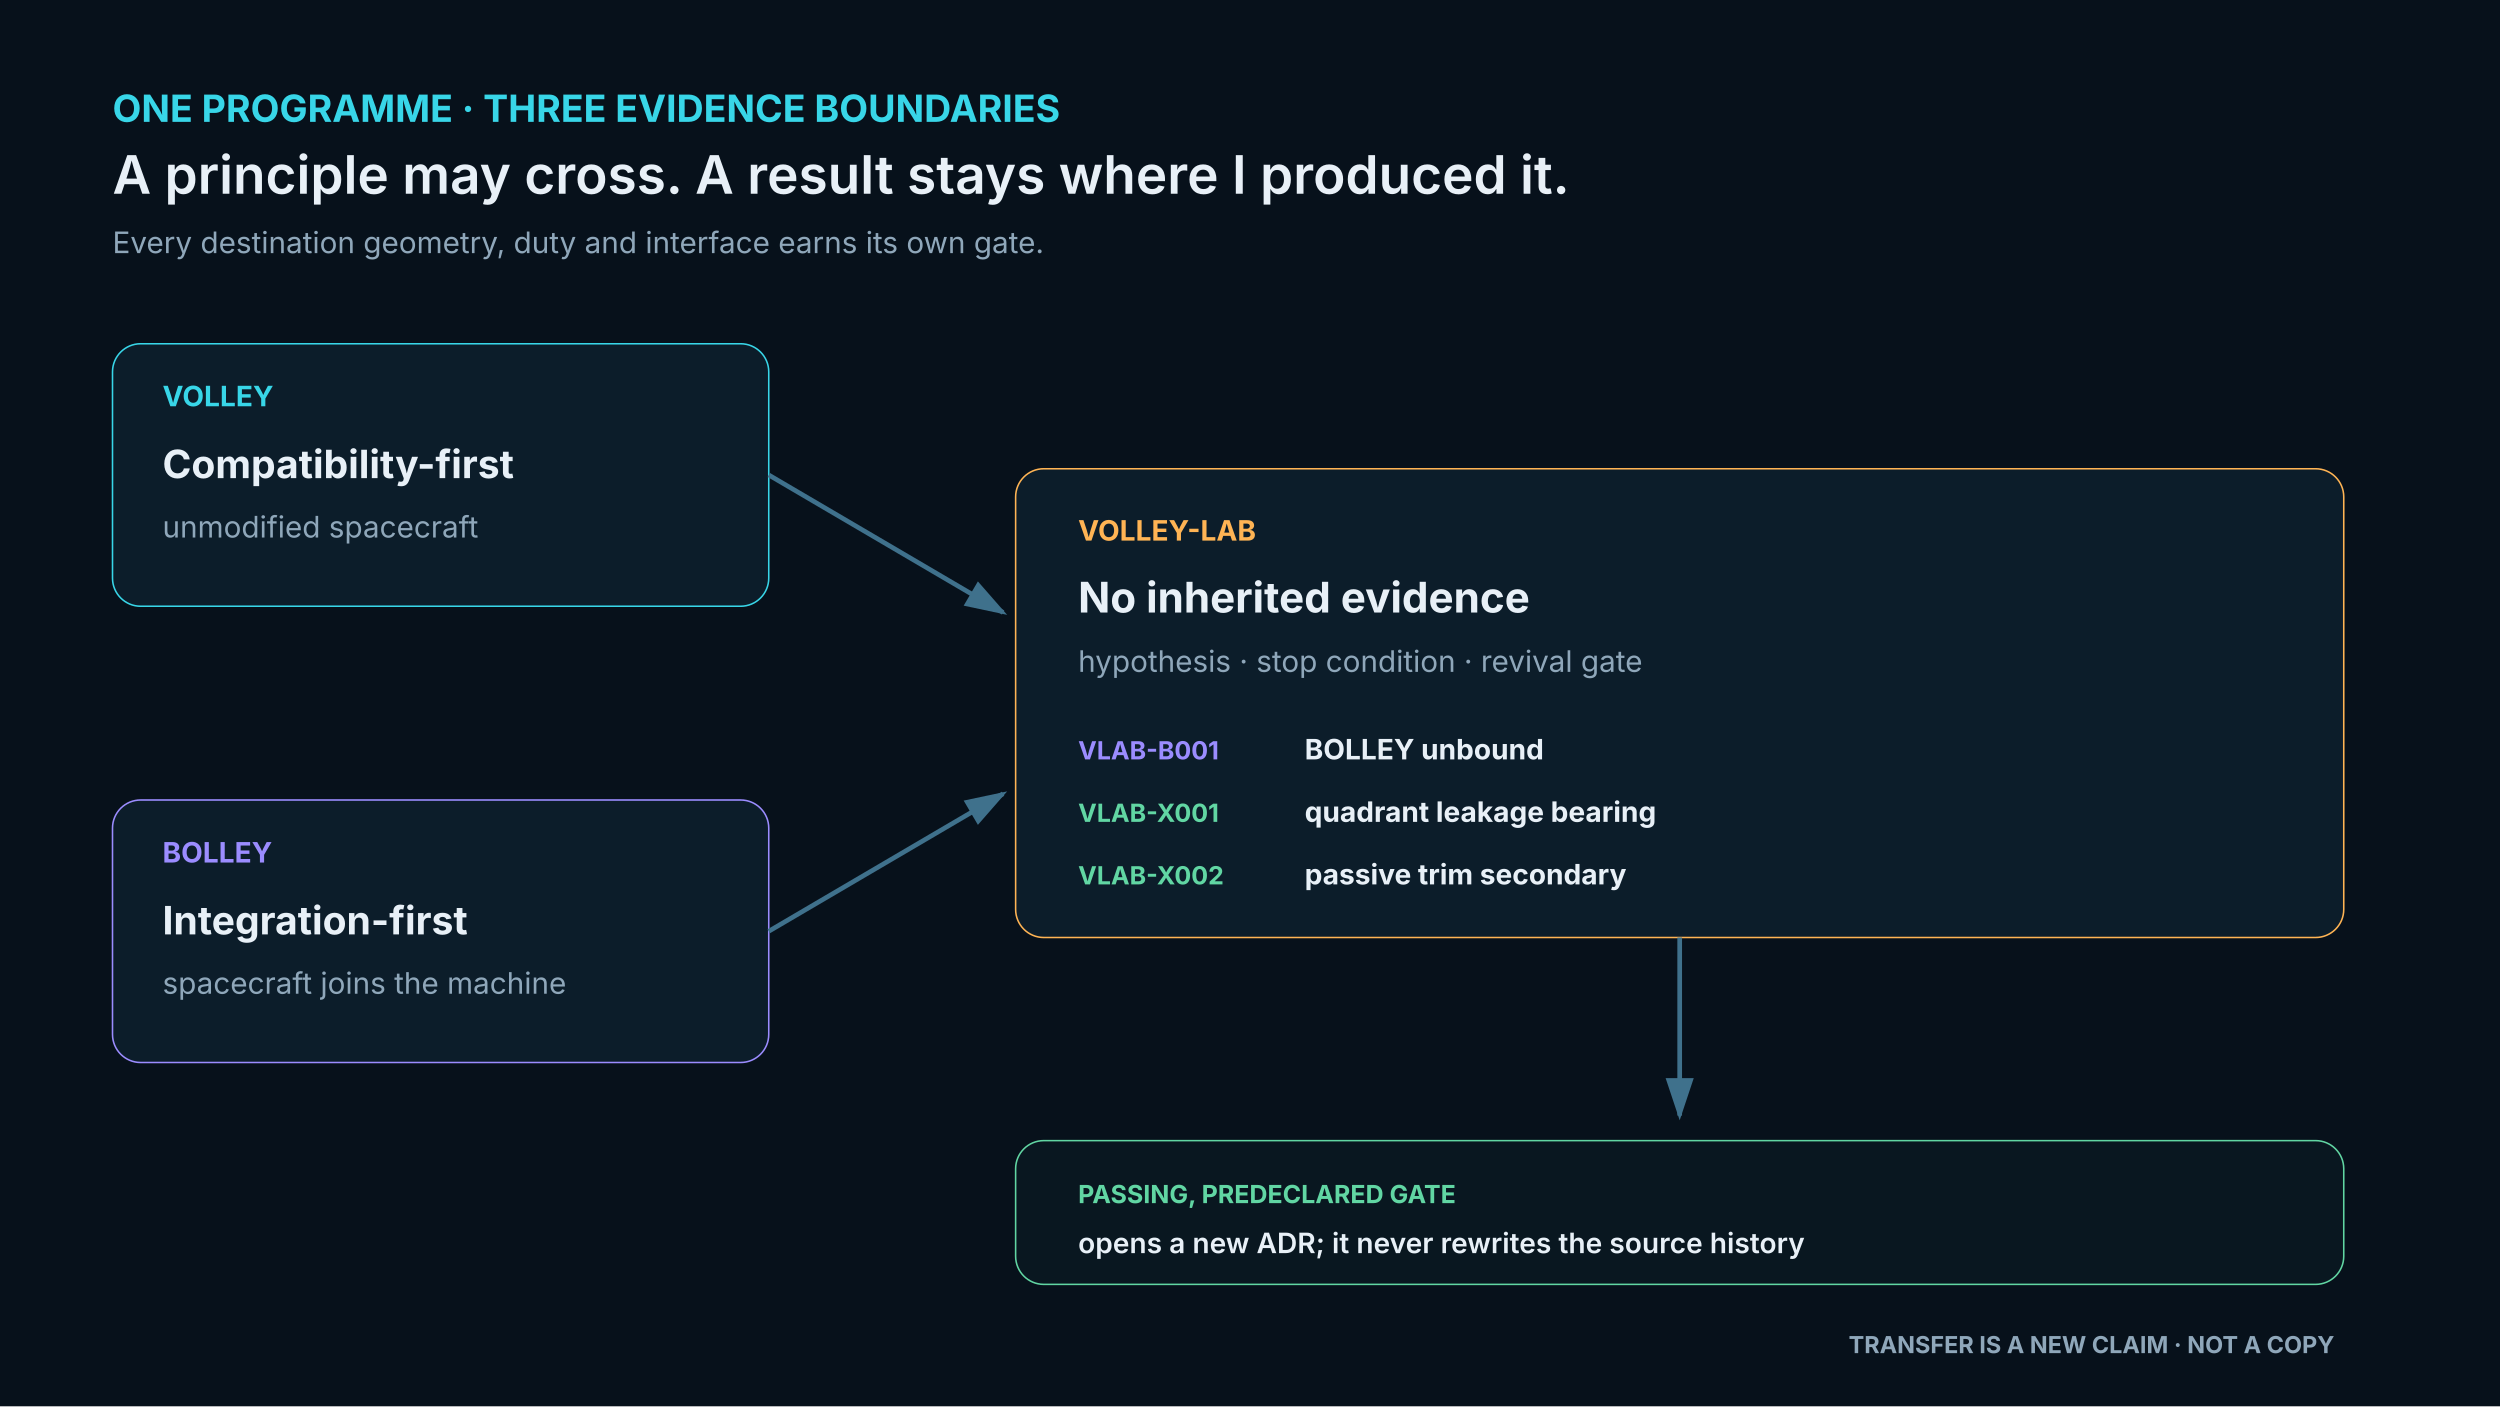
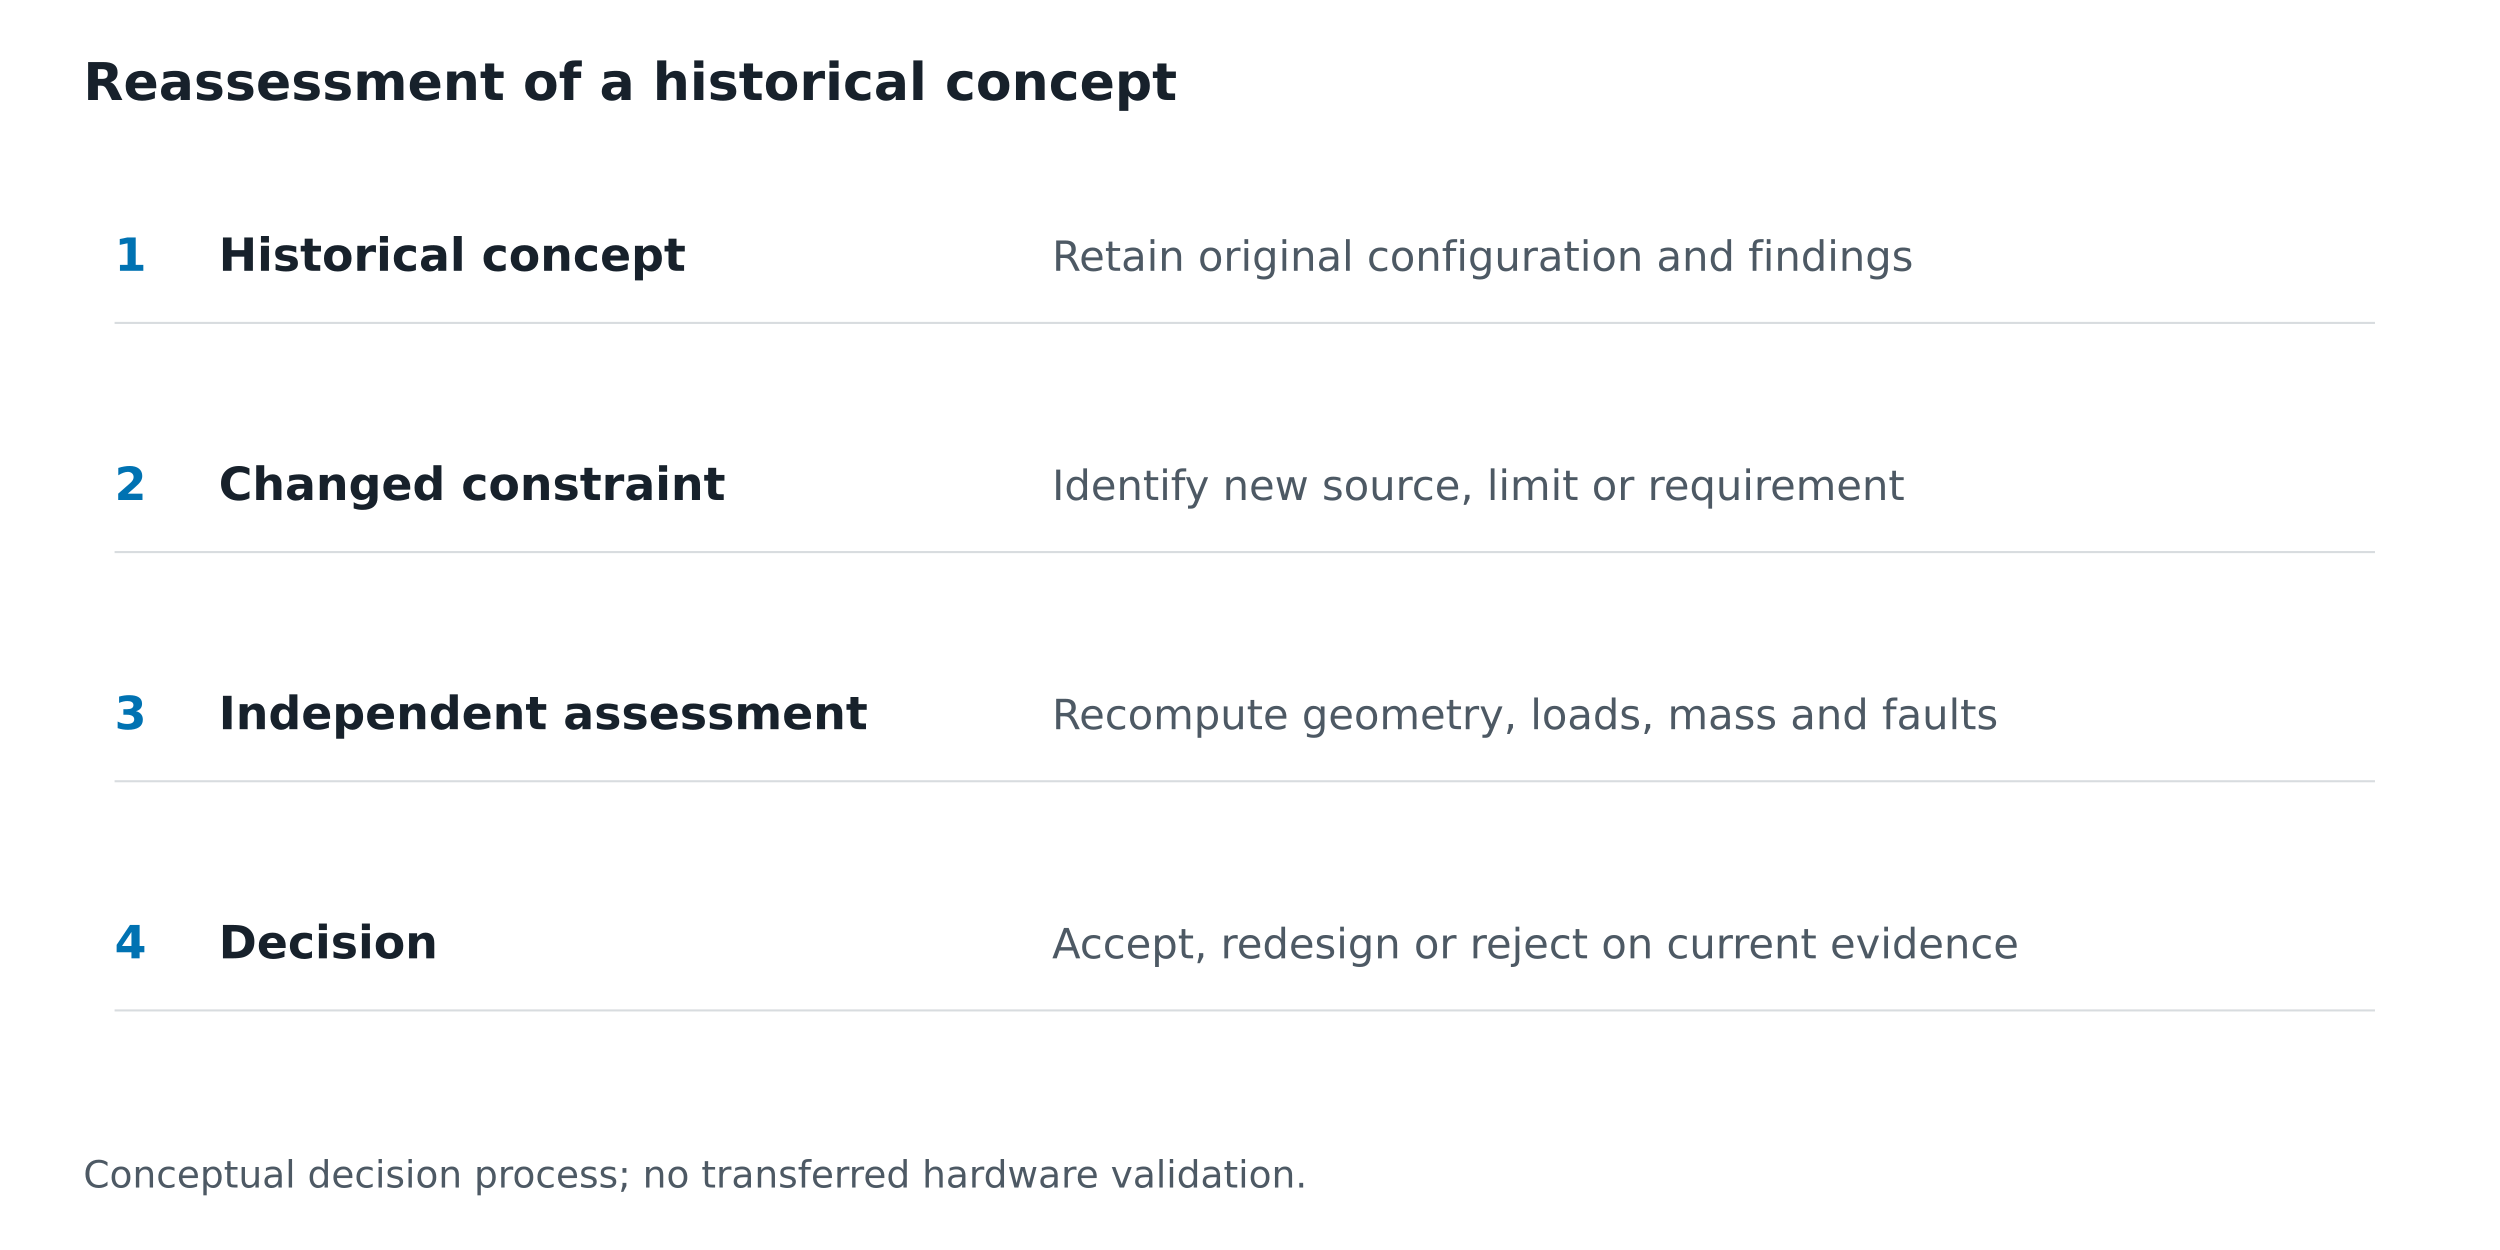
- <svg xmlns="http://www.w3.org/2000/svg" width="1600" height="900" viewBox="0 0 1600 900">
-   <rect width="1600" height="900" fill="#07111b" />
-   <defs>
-     <marker id="arrow-transfer" markerWidth="10" markerHeight="10" refX="8" refY="3" orient="auto">
-       <path d="M0,0 L0,6 L9,3 z" fill="#3f718c" />
-     </marker>
-   </defs>
-   <text x="72" y="78" fill="#38d6e8" font-family="Inter,Segoe UI,sans-serif" font-size="24" font-weight="700" text-anchor="start">ONE PROGRAMME · THREE EVIDENCE BOUNDARIES</text>
-   <text x="72" y="124" fill="#e8f0f7" font-family="Inter,Segoe UI,sans-serif" font-size="34" font-weight="600" text-anchor="start">A principle may cross. A result stays where I produced it.</text>
-   <text x="72" y="162" fill="#8fa7ba" font-family="Inter,Segoe UI,sans-serif" font-size="19" font-weight="400" text-anchor="start">Every destination geometry, duty and interface earns its own gate.</text>
-   <rect x="72" y="220" width="420" height="168" rx="18" fill="#0c1d2a" stroke="#38d6e8" />
-   <text x="104" y="260" fill="#38d6e8" font-family="Inter,Segoe UI,sans-serif" font-size="18" font-weight="750" text-anchor="start">VOLLEY</text>
-   <text x="104" y="306" fill="#e8f0f7" font-family="Inter,Segoe UI,sans-serif" font-size="25" font-weight="650" text-anchor="start">Compatibility-first</text>
-   <text x="104" y="344" fill="#8fa7ba" font-family="Inter,Segoe UI,sans-serif" font-size="19" font-weight="400" text-anchor="start">unmodified spacecraft</text>
-   <rect x="72" y="512" width="420" height="168" rx="18" fill="#0c1d2a" stroke="#9b8cff" />
-   <text x="104" y="552" fill="#9b8cff" font-family="Inter,Segoe UI,sans-serif" font-size="18" font-weight="750" text-anchor="start">BOLLEY</text>
-   <text x="104" y="598" fill="#e8f0f7" font-family="Inter,Segoe UI,sans-serif" font-size="25" font-weight="650" text-anchor="start">Integration-first</text>
-   <text x="104" y="636" fill="#8fa7ba" font-family="Inter,Segoe UI,sans-serif" font-size="19" font-weight="400" text-anchor="start">spacecraft joins the machine</text>
-   <rect x="650" y="300" width="850" height="300" rx="18" fill="#0c1d2a" stroke="#ffb454" />
-   <text x="690" y="346" fill="#ffb454" font-family="Inter,Segoe UI,sans-serif" font-size="18" font-weight="750" text-anchor="start">VOLLEY-LAB</text>
-   <text x="690" y="392" fill="#e8f0f7" font-family="Inter,Segoe UI,sans-serif" font-size="27" font-weight="650" text-anchor="start">No inherited evidence</text>
-   <text x="690" y="430" fill="#8fa7ba" font-family="Inter,Segoe UI,sans-serif" font-size="19" font-weight="400" text-anchor="start">hypothesis · stop condition · revival gate</text>
-   <text x="690" y="486" fill="#9b8cff" font-family="Inter,Segoe UI,sans-serif" font-size="16" font-weight="750" text-anchor="start">VLAB-B001</text>
-   <text x="835" y="486" fill="#e8f0f7" font-family="Inter,Segoe UI,sans-serif" font-size="18" font-weight="650" text-anchor="start">BOLLEY unbound</text>
-   <text x="690" y="526" fill="#61d6a3" font-family="Inter,Segoe UI,sans-serif" font-size="16" font-weight="750" text-anchor="start">VLAB-X001</text>
-   <text x="835" y="526" fill="#e8f0f7" font-family="Inter,Segoe UI,sans-serif" font-size="18" font-weight="650" text-anchor="start">quadrant leakage bearing</text>
-   <text x="690" y="566" fill="#61d6a3" font-family="Inter,Segoe UI,sans-serif" font-size="16" font-weight="750" text-anchor="start">VLAB-X002</text>
-   <text x="835" y="566" fill="#e8f0f7" font-family="Inter,Segoe UI,sans-serif" font-size="18" font-weight="650" text-anchor="start">passive trim secondary</text>
-   <line x1="492" y1="304" x2="642" y2="392" stroke="#3f718c" stroke-width="3" marker-end="url(#arrow-transfer)" />
-   <line x1="492" y1="596" x2="642" y2="508" stroke="#3f718c" stroke-width="3" marker-end="url(#arrow-transfer)" />
-   <line x1="1075" y1="600" x2="1075" y2="714" stroke="#3f718c" stroke-width="3" marker-end="url(#arrow-transfer)" />
-   <rect x="650" y="730" width="850" height="92" rx="18" fill="#091720" stroke="#61d6a3" />
-   <text x="690" y="770" fill="#61d6a3" font-family="Inter,Segoe UI,sans-serif" font-size="16" font-weight="750" text-anchor="start">PASSING, PREDECLARED GATE</text>
-   <text x="690" y="802" fill="#e8f0f7" font-family="Inter,Segoe UI,sans-serif" font-size="18" font-weight="600" text-anchor="start">opens a new ADR; it never rewrites the source history</text>
-   <text x="1494" y="866" fill="#8fa7ba" font-family="Inter,Segoe UI,sans-serif" font-size="15" font-weight="650" text-anchor="end">TRANSFER IS A NEW CLAIM · NOT A COPY</text>
+ <svg xmlns="http://www.w3.org/2000/svg" width="1200" height="600" viewBox="0 0 1200 600">
+   <rect width="1200" height="600" fill="white" />
+   <text x="40" y="48" fill="#17212b" font-family="DejaVu Sans,sans-serif" font-size="25" font-weight="600" text-anchor="start">Reassessment of a historical concept</text>
+   <line x1="55" y1="155" x2="1140" y2="155" stroke="#d8dcdf" />
+   <text x="55" y="130" fill="#0072b2" font-family="DejaVu Sans,sans-serif" font-size="22" font-weight="600" text-anchor="start">1</text>
+   <text x="105" y="130" fill="#17212b" font-family="DejaVu Sans,sans-serif" font-size="22" font-weight="600" text-anchor="start">Historical concept</text>
+   <text x="505" y="130" fill="#4d5964" font-family="DejaVu Sans,sans-serif" font-size="20" font-weight="400" text-anchor="start">Retain original configuration and findings</text>
+   <line x1="55" y1="265" x2="1140" y2="265" stroke="#d8dcdf" />
+   <text x="55" y="240" fill="#0072b2" font-family="DejaVu Sans,sans-serif" font-size="22" font-weight="600" text-anchor="start">2</text>
+   <text x="105" y="240" fill="#17212b" font-family="DejaVu Sans,sans-serif" font-size="22" font-weight="600" text-anchor="start">Changed constraint</text>
+   <text x="505" y="240" fill="#4d5964" font-family="DejaVu Sans,sans-serif" font-size="20" font-weight="400" text-anchor="start">Identify new source, limit or requirement</text>
+   <line x1="55" y1="375" x2="1140" y2="375" stroke="#d8dcdf" />
+   <text x="55" y="350" fill="#0072b2" font-family="DejaVu Sans,sans-serif" font-size="22" font-weight="600" text-anchor="start">3</text>
+   <text x="105" y="350" fill="#17212b" font-family="DejaVu Sans,sans-serif" font-size="22" font-weight="600" text-anchor="start">Independent assessment</text>
+   <text x="505" y="350" fill="#4d5964" font-family="DejaVu Sans,sans-serif" font-size="20" font-weight="400" text-anchor="start">Recompute geometry, loads, mass and faults</text>
+   <line x1="55" y1="485" x2="1140" y2="485" stroke="#d8dcdf" />
+   <text x="55" y="460" fill="#0072b2" font-family="DejaVu Sans,sans-serif" font-size="22" font-weight="600" text-anchor="start">4</text>
+   <text x="105" y="460" fill="#17212b" font-family="DejaVu Sans,sans-serif" font-size="22" font-weight="600" text-anchor="start">Decision</text>
+   <text x="505" y="460" fill="#4d5964" font-family="DejaVu Sans,sans-serif" font-size="20" font-weight="400" text-anchor="start">Accept, redesign or reject on current evidence</text>
+   <text x="40" y="570" fill="#4d5964" font-family="DejaVu Sans,sans-serif" font-size="18" font-weight="400" text-anchor="start">Conceptual decision process; no transferred hardware validation.</text>
</svg>
